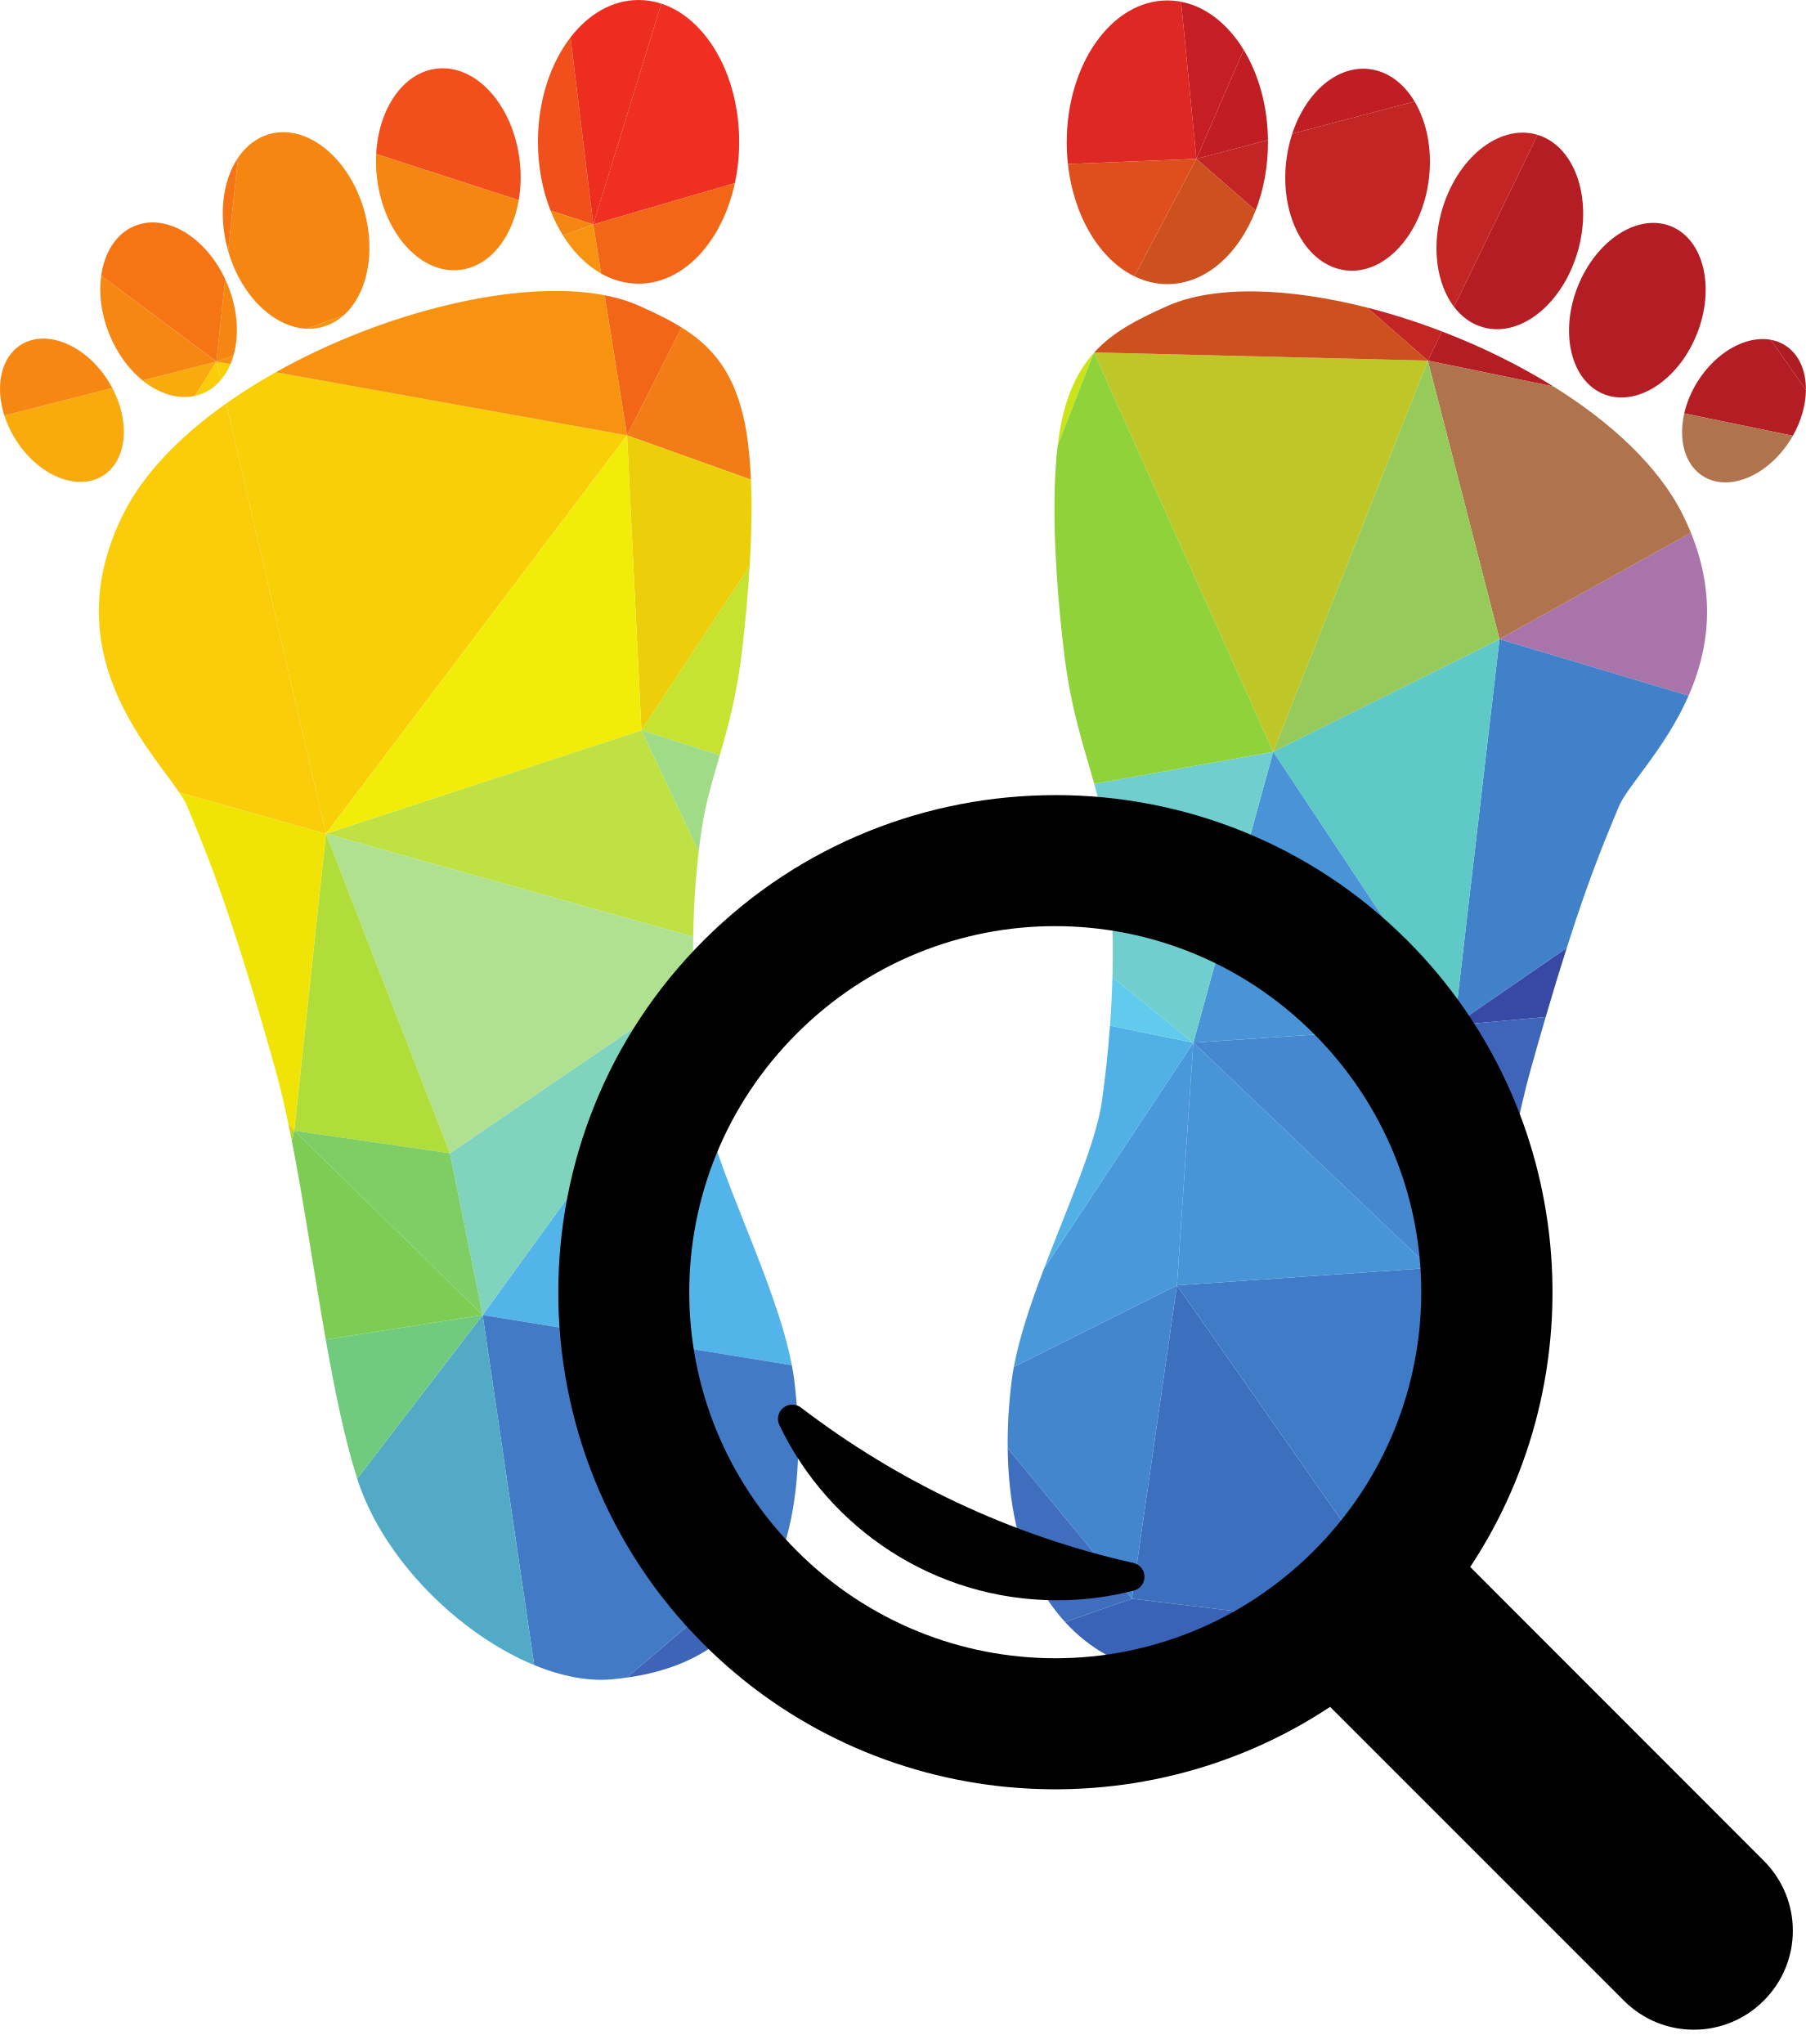
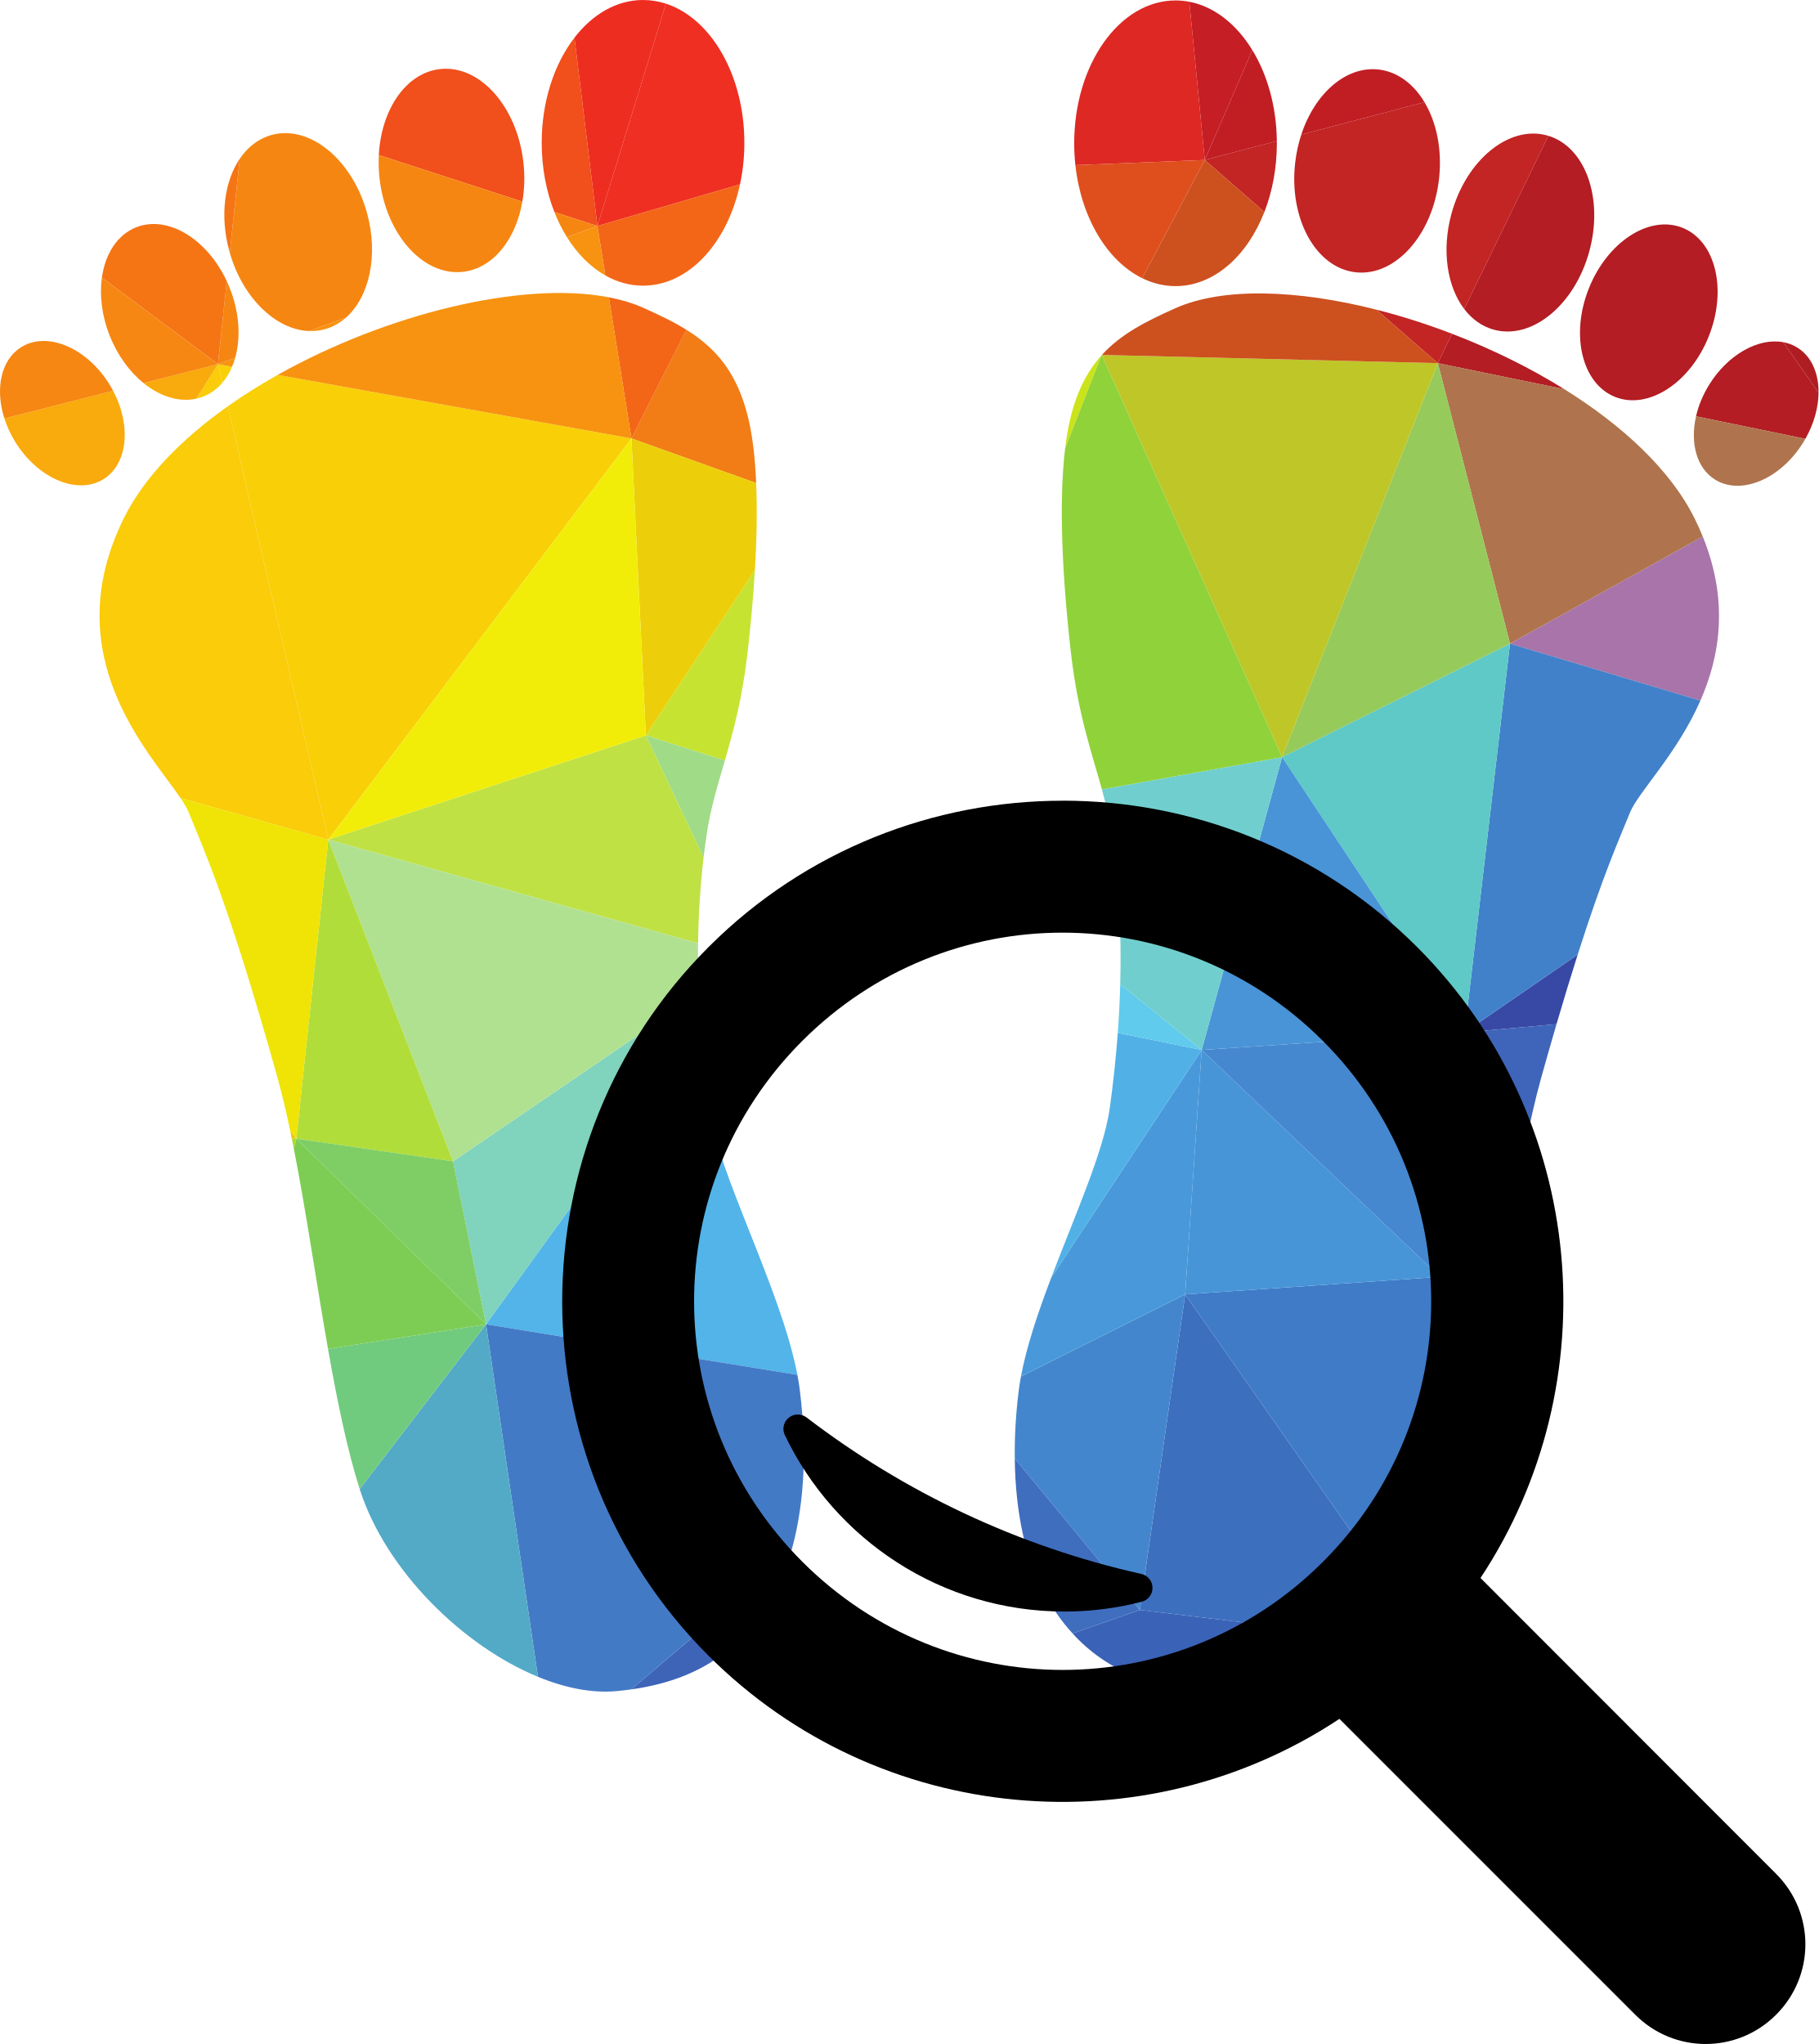
- <svg xmlns="http://www.w3.org/2000/svg" version="1.1" id="svg18" width="700.293" height="792.587" viewBox="0 0 700.293 792.587" xml:space="preserve">
+ <svg xmlns="http://www.w3.org/2000/svg" version="1.1" id="svg18" width="250" height="280.967" viewBox="0 0 250 280.967" xml:space="preserve">
  <defs id="defs22" />
-   <g id="g26" transform="matrix(1.333333,0,0,-1.333333,0,792.5867)">
+   <g id="g26" transform="matrix(0.4759867,0,0,-0.4759867,6.6534223e-5,282.9445)">
    <g id="g28" transform="scale(0.1)">
      <path d="m 3424.61,1064.98 114.17,-5.49 c 95.1,8.4 199.08,50.18 297.15,114.2 l -618.38,-42.01 c 59.85,-33.55 128.43,-55.22 207.06,-66.7" style="fill:#3453ac;fill-opacity:1;fill-rule:nonzero;stroke:none" id="path80" />
      <path d="m 3472.21,1059.32 c 21.54,-1.98 43.81,-1.84 66.57,0.17 l -114.17,5.49 c 15.49,-2.27 31.32,-4.18 47.6,-5.66" style="fill:#3752ac;fill-opacity:1;fill-rule:nonzero;stroke:none" id="path82" />
      <path d="m 5191.19,4940.45 c -12.77,7.99 -26.72,13.16 -41.35,15.82 l 102.37,-146.02 c 0.54,56.02 -20.06,104.63 -61.02,130.2" style="fill:#af1d23;fill-opacity:1;fill-rule:nonzero;stroke:none" id="path84" />
      <path d="m 4936.99,4834.43 c -18.78,-30.04 -31.58,-61.54 -38.59,-92.32 l 315.79,-65.02 c 25.08,44.16 37.61,90.78 38.02,133.16 l -102.37,146.02 c -70.86,12.85 -158.35,-34.64 -212.85,-121.84" style="fill:#b31d23;fill-opacity:1;fill-rule:nonzero;stroke:none" id="path86" />
      <path d="m 4518.02,4820.42 c -100.16,62.43 -210.94,116.58 -324.16,160.01 l -41.24,-84.77 365.4,-75.24" style="fill:#b31d23;fill-opacity:1;fill-rule:nonzero;stroke:none" id="path88" />
      <path d="m 4664.74,4798.07 c 95.71,-38.11 216.8,40.36 270.5,175.27 53.71,134.89 19.7,275.12 -76.01,313.23 -95.7,38.11 -216.81,-40.37 -270.51,-175.27 -53.7,-134.89 -19.7,-275.12 76.02,-313.23" style="fill:#b31d23;fill-opacity:1;fill-rule:nonzero;stroke:none" id="path90" />
      <path d="m 4314.46,4992.26 c 109.92,-30.01 233.38,71.24 275.65,226.19 41.76,152.94 -11.07,301.02 -118.18,333.69 l -243.19,-499.99 c 22.31,-29.36 51.32,-50.51 85.72,-59.89" style="fill:#b31d23;fill-opacity:1;fill-rule:nonzero;stroke:none" id="path92" />
      <path d="m 4910.99,3921.1 c 56.15,127.81 82.86,286.72 6.72,474.09 l -556.62,-309.6 549.9,-164.49" style="fill:#a974a9;fill-opacity:1;fill-rule:nonzero;stroke:none" id="path94" />
      <path d="m 4495.41,2986.72 c 22.45,76.64 42.78,143.03 61.27,201.01 l -326.63,-224.9 265.36,23.89" style="fill:#3849a5;fill-opacity:1;fill-rule:nonzero;stroke:none" id="path96" />
      <path d="m 4329.26,2191.29 c 10.29,62.5 20.39,125.37 30.61,187.28 l -201.3,-121.58 170.69,-65.7" style="fill:#3855ae;fill-opacity:1;fill-rule:nonzero;stroke:none" id="path98" />
      <path d="m 4158.57,2256.99 201.3,121.58 c 27.66,167.56 56.16,327.93 91.39,453.79 15.57,55.67 30.26,106.96 44.15,154.36 l -265.36,-23.89 -71.48,-705.84" style="fill:#3e65b9;fill-opacity:1;fill-rule:nonzero;stroke:none" id="path100" />
      <path d="m 4230.05,2962.83 326.63,224.9 c 74.24,232.9 118.73,330.31 150.94,410.12 l 0.05,0.05 c 23.78,58.86 135.2,168.17 203.32,323.2 l -549.9,164.49 -131.04,-1122.76" style="fill:#4181ca;fill-opacity:1;fill-rule:nonzero;stroke:none" id="path102" />
      <path d="m 4158.57,2256.99 -19.51,-773.9 c 30.98,50.54 56.05,103.26 73.33,156.75 47.8,147.91 83.31,347.62 116.87,551.45 l -170.69,65.7" style="fill:#385fb5;fill-opacity:1;fill-rule:nonzero;stroke:none" id="path104" />
      <path d="m 4953.1,4559.46 c 74.62,-46.67 188.44,0.82 254.19,106.02 2.41,3.85 4.69,7.73 6.9,11.61 l -315.79,65.02 c -17.53,-76.97 1.35,-149.34 54.7,-182.65" style="fill:#af744d;fill-opacity:1;fill-rule:nonzero;stroke:none" id="path106" />
      <path d="m 4361.09,4085.59 556.62,309.6 c -7,17.23 -14.86,34.7 -23.66,52.4 -69.48,139.84 -207.77,267.99 -376.03,372.83 l -365.4,75.24 208.47,-810.07" style="fill:#af744d;fill-opacity:1;fill-rule:nonzero;stroke:none" id="path108" />
      <path d="m 3097.63,1227.19 c 35.5,-38.93 75.29,-70.51 119.92,-95.51 l 618.38,42.01 c 22.62,14.77 44.93,30.72 66.74,47.72 l -610.75,73.63 -194.29,-67.85" style="fill:#3a62b7;fill-opacity:1;fill-rule:nonzero;stroke:none" id="path110" />
      <path d="m 4361.09,4085.59 -658.18,-327.6 527.14,-795.16 z" style="fill:#5ec9c7;fill-opacity:1;fill-rule:nonzero;stroke:none" id="path112" />
      <path d="m 3740.66,5474.61 c -18.51,-161.68 59.51,-303.4 174.19,-316.48 114.69,-13.13 222.66,107.3 241.18,268.98 9.67,84.73 -7.16,163.95 -41.88,222.07 l -355.86,-93.55 c -8.34,-25.4 -14.37,-52.57 -17.63,-81.02" style="fill:#c32424;fill-opacity:1;fill-rule:nonzero;stroke:none" id="path114" />
      <path d="m 3651.73,5332.27 c 22.94,58.86 36,126.46 36,198.34 0,2.16 -0.03,4.31 -0.05,6.46 l -208.13,-54.71 172.18,-150.09" style="fill:#c32424;fill-opacity:1;fill-rule:nonzero;stroke:none" id="path116" />
      <path d="m 4193.86,4980.43 c -72.51,27.82 -146.01,51.25 -218.36,69.62 l 177.12,-154.39 41.24,84.77" style="fill:#c32424;fill-opacity:1;fill-rule:nonzero;stroke:none" id="path118" />
      <path d="m 4471.93,5552.14 c -1.41,0.43 -2.83,0.86 -4.25,1.25 -109.93,30 -233.33,-71.25 -275.65,-226.2 -29.07,-106.46 -12.29,-210.56 36.71,-275.04 l 243.19,499.99" style="fill:#c32424;fill-opacity:1;fill-rule:nonzero;stroke:none" id="path120" />
      <path d="m 3981.79,5743.58 c -94.5,10.82 -184.44,-69.05 -223.5,-187.95 l 355.86,93.55 c -31.51,52.77 -77.78,88.15 -132.36,94.4" style="fill:#c11e24;fill-opacity:1;fill-rule:nonzero;stroke:none" id="path122" />
      <path d="m 3687.68,5537.07 c -1.1,100.33 -27.58,191.96 -70.8,262.68 l -137.33,-317.39 208.13,54.71" style="fill:#c11e24;fill-opacity:1;fill-rule:nonzero;stroke:none" id="path124" />
      <path d="m 3291.92,1295.04 610.75,-73.63 c 45.12,35.17 88.1,74.82 127.35,117.73 l -607.05,867.23 -131.05,-911.33" style="fill:#3d6fbf;fill-opacity:1;fill-rule:nonzero;stroke:none" id="path126" />
      <path d="m 3422.97,2206.37 607.05,-867.23 c 41.06,44.88 78.03,93.32 109.04,143.95 l 19.51,773.9 -735.6,-50.62" style="fill:#3f7bc7;fill-opacity:1;fill-rule:nonzero;stroke:none" id="path128" />
      <path d="m 4152.62,4895.66 -449.71,-1137.67 658.18,327.6 z" style="fill:#96ca5b;fill-opacity:1;fill-rule:nonzero;stroke:none" id="path130" />
      <path d="m 3616.88,5799.75 c -45.48,74.38 -109.47,125.61 -181.88,139.52 l 44.55,-456.91 137.33,317.39" style="fill:#c61e25;fill-opacity:1;fill-rule:nonzero;stroke:none" id="path132" />
      <path d="m 4152.62,4895.66 -970.11,23.81 -0.52,-0.58 520.92,-1160.9 449.71,1137.67" style="fill:#bfc628;fill-opacity:1;fill-rule:nonzero;stroke:none" id="path134" />
      <path d="m 3422.97,2206.37 735.6,50.62 -687.95,655.2 z" style="fill:#4795d7;fill-opacity:1;fill-rule:nonzero;stroke:none" id="path136" />
      <path d="m 3470.62,2912.19 687.95,-655.2 71.48,705.84 z" style="fill:#4688cf;fill-opacity:1;fill-rule:nonzero;stroke:none" id="path138" />
      <path d="m 3702.91,3757.99 -232.29,-845.8 759.43,50.64 z" style="fill:#4994d7;fill-opacity:1;fill-rule:nonzero;stroke:none" id="path140" />
      <path d="m 3975.5,5050.05 c -227.31,57.75 -443.28,65.77 -581.26,4.07 -84.89,-37.96 -156.99,-74.44 -211.73,-134.65 l 970.11,-23.81 -177.12,154.39" style="fill:#cd501f;fill-opacity:1;fill-rule:nonzero;stroke:none" id="path142" />
      <path d="m 3651.73,5332.27 -172.18,150.09 -180.63,-341.41 c 30.12,-14.77 62.49,-22.82 96.19,-22.82 110.61,0 206.87,86.51 256.62,214.14" style="fill:#cd501f;fill-opacity:1;fill-rule:nonzero;stroke:none" id="path144" />
      <path d="m 3090.64,4733.29 c -5.98,-25.29 -10.74,-53.39 -14.4,-83.8 l 104.89,268.46 c -40.36,-44.95 -71.14,-103.06 -90.49,-184.66" style="fill:#cbe319;fill-opacity:1;fill-rule:nonzero;stroke:none" id="path146" />
      <path d="M 3422.97,2206.37 2948.63,1969.2 c -2.67,-14.4 -4.92,-28.54 -6.63,-42.32 -8.47,-68.64 -11.96,-133.68 -11.26,-194.5 l 361.18,-437.34 131.05,911.33" style="fill:#4486ce;fill-opacity:1;fill-rule:nonzero;stroke:none" id="path148" />
      <path d="m 3702.91,3757.99 -520.55,-93.16 c 11.8,-42.82 22.09,-85.6 29.12,-132.59 21.24,-142.25 27.76,-287.65 23.89,-430.31 l 235.25,-189.74 232.29,845.8" style="fill:#70cfce;fill-opacity:1;fill-rule:nonzero;stroke:none" id="path150" />
      <path d="m 3181.99,4918.89 -0.86,-0.94 -104.89,-268.46 c -18.76,-155.63 -8.46,-372.81 17.33,-594.58 20.41,-175.35 59.28,-282.92 88.79,-390.08 l 520.55,93.16 -520.92,1160.9" style="fill:#90d239;fill-opacity:1;fill-rule:nonzero;stroke:none" id="path152" />
      <path d="m 3470.62,2912.19 -434.54,-657.56 c -37.64,-99.1 -71.09,-197.54 -87.45,-285.43 l 474.34,237.17 47.65,705.82" style="fill:#4999da;fill-opacity:1;fill-rule:nonzero;stroke:none" id="path154" />
      <path d="m 3228.29,2961.54 c -5.41,-73.83 -13.3,-146.36 -23.06,-216.74 -17.37,-125.13 -100.24,-308.75 -169.15,-490.17 l 434.54,657.56 -242.33,49.35" style="fill:#51b1e7;fill-opacity:1;fill-rule:nonzero;stroke:none" id="path156" />
      <path d="m 3435,5939.27 c -13.05,2.5 -26.36,3.83 -39.89,3.83 -161.67,0 -292.67,-184.65 -292.67,-412.49 0,-21.45 1.16,-42.52 3.41,-63.09 l 373.7,14.84 -44.55,456.91" style="fill:#dd2824;fill-opacity:1;fill-rule:nonzero;stroke:none" id="path158" />
      <path d="m 3105.85,5467.52 c 16.58,-152.31 92.28,-277.15 193.07,-326.57 l 180.63,341.41 -373.7,-14.84" style="fill:#df4f1e;fill-opacity:1;fill-rule:nonzero;stroke:none" id="path160" />
      <path d="m 3235.37,3101.93 c -1.28,-47.16 -3.68,-94.02 -7.08,-140.39 l 242.33,-49.35 -235.25,189.74" style="fill:#60cbec;fill-opacity:1;fill-rule:nonzero;stroke:none" id="path162" />
      <path d="m 2930.74,1732.38 c 1.89,-162.5 33.92,-294.78 82.25,-384.14 25.11,-46.42 53.2,-86.58 84.64,-121.05 l 194.29,67.85 -361.18,437.34" style="fill:#3f6ebf;fill-opacity:1;fill-rule:nonzero;stroke:none" id="path164" />
      <path d="m 2093.51,3748.23 c 24.29,83.52 49.89,176.77 65.17,307.96 9.56,82.24 16.98,163.84 21.6,241.91 l -314.9,-477.56 228.13,-72.31" style="fill:#c7e332;fill-opacity:1;fill-rule:nonzero;stroke:none" id="path166" />
      <path d="m 2302.96,1973.98 c -47.35,248.4 -229.21,579.52 -255.94,772.11 -10.32,74.38 -18.53,151.2 -23.95,229.38 L 1403.76,2120 l 899.2,-146.02" style="fill:#52b4e9;fill-opacity:1;fill-rule:nonzero;stroke:none" id="path168" />
      <path d="m 2239.26,1349.53 c 16.58,30.67 31.25,66.37 43.45,106.64 l -459.64,-390.58 c 191.65,26.91 323.95,113.41 416.19,283.94" style="fill:#3e64b8;fill-opacity:1;fill-rule:nonzero;stroke:none" id="path170" />
      <path d="m 2310.24,1928.14 c -1.84,14.93 -4.3,30.22 -7.28,45.84 L 1403.76,2120 1553.69,1101.91 c 78.34,-32.18 156.13,-47.73 226.35,-41.3 14.68,1.32 29,3 43.03,4.98 l 459.64,390.58 c 36.63,120.96 50.89,282.91 27.53,471.97" style="fill:#437ac6;fill-opacity:1;fill-rule:nonzero;stroke:none" id="path172" />
      <path d="m 1403.76,2120 619.31,855.47 c -2.26,32.66 -4.03,65.55 -5.25,98.61 l -709.36,-483.53 95.3,-470.55" style="fill:#80d3bd;fill-opacity:1;fill-rule:nonzero;stroke:none" id="path174" />
      <path d="m 2183.92,4549.44 c -3.01,70.79 -10.15,133.73 -22.32,185.13 -31.71,133.79 -94.2,204.46 -179.19,257.42 l -158.72,-313.74 360.23,-128.81" style="fill:#f27c15;fill-opacity:1;fill-rule:nonzero;stroke:none" id="path176" />
      <path d="m 2032.02,3467.66 c 2.58,22.01 5.47,43.98 8.74,65.86 11.46,76.61 31.61,141.97 52.75,214.71 l -228.13,72.31 166.64,-352.88" style="fill:#a0db87;fill-opacity:1;fill-rule:nonzero;stroke:none" id="path178" />
      <path d="m 1923.36,5933.79 c -21.28,6.93 -43.45,10.59 -66.23,10.59 -76.37,0 -145.89,-41.24 -198,-108.78 l 66.28,-543.85 197.95,642.04" style="fill:#ee2d21;fill-opacity:1;fill-rule:nonzero;stroke:none" id="path180" />
      <path d="m 2137.22,5411.98 c 8.17,37.95 12.58,78.2 12.58,119.92 0,195.73 -96.68,359.59 -226.44,401.89 l -197.95,-642.04 411.81,120.23" style="fill:#ef2f21;fill-opacity:1;fill-rule:nonzero;stroke:none" id="path182" />
      <path d="m 1982.41,4991.99 c -37.36,23.27 -79.05,43.12 -124.41,63.4 -29.78,13.32 -63.22,23.38 -99.6,30.41 l 65.29,-407.55 158.72,313.74" style="fill:#f36618;fill-opacity:1;fill-rule:nonzero;stroke:none" id="path184" />
      <path d="m 1748.29,5148.91 c 33.64,-19.01 70.37,-29.5 108.84,-29.5 132.07,0 243.65,123.26 280.09,292.57 l -411.81,-120.23 22.88,-142.84" style="fill:#f36618;fill-opacity:1;fill-rule:nonzero;stroke:none" id="path186" />
      <path d="m 1865.38,3820.54 314.9,477.56 c 5.32,89.97 6.87,175.21 3.64,251.34 l -360.23,128.81 41.69,-857.71" style="fill:#eccf0a;fill-opacity:1;fill-rule:nonzero;stroke:none" id="path188" />
      <path d="m 1270.46,5744.86 c -98.17,-11.24 -169.46,-116.67 -176.38,-248.2 l 414.57,-134.55 c 6.19,35.65 7.47,74.1 2.93,113.77 -18.46,161.67 -126.43,282.11 -241.12,268.98" style="fill:#f14f1b;fill-opacity:1;fill-rule:nonzero;stroke:none" id="path190" />
      <path d="m 1659.13,5835.6 c -58.16,-75.38 -94.61,-183.53 -94.61,-303.7 0,-72.49 13.28,-140.61 36.58,-199.81 l 124.31,-40.34 -66.28,543.85" style="fill:#f14f1b;fill-opacity:1;fill-rule:nonzero;stroke:none" id="path192" />
      <path d="M 948.102,3519.74 2016.12,3220.18 c 1.22,82.49 6.24,165.35 15.9,247.48 l -166.64,352.88 -917.278,-300.8" style="fill:#bfe144;fill-opacity:1;fill-rule:nonzero;stroke:none" id="path194" />
      <path d="m 1308.46,2590.55 709.36,483.53 c -1.79,48.42 -2.41,97.19 -1.7,146.1 L 948.102,3519.74 1308.46,2590.55" style="fill:#b0e191;fill-opacity:1;fill-rule:nonzero;stroke:none" id="path196" />
      <path d="m 1038.89,1644.14 c 0.32,-1 0.64,-2.03 0.96,-3.03 75.07,-232.3 296.51,-449.86 513.84,-539.2 L 1403.76,2120 1038.89,1644.14" style="fill:#53aac6;fill-opacity:1;fill-rule:nonzero;stroke:none" id="path198" />
      <path d="M 1823.69,4678.25 801.859,4861.72 c -50.41,-28.32 -98.777,-58.67 -144.16,-90.81 L 948.102,3519.74 1823.69,4678.25" style="fill:#f9cf08;fill-opacity:1;fill-rule:nonzero;stroke:none" id="path200" />
      <path d="m 641.938,4838.81 c 11.464,13.39 20.917,29.11 28.296,46.55 l -40.796,7.32 12.5,-53.87" style="fill:#f9cf08;fill-opacity:1;fill-rule:nonzero;stroke:none" id="path202" />
      <path d="M 1823.69,4678.25 948.102,3519.74 1865.38,3820.54 Z" style="fill:#f1ed09;fill-opacity:1;fill-rule:nonzero;stroke:none" id="path204" />
      <path d="m 1637.31,5259.67 c 30.08,-48.22 68,-86.46 110.98,-110.76 l -22.88,142.84 -88.1,-32.08" style="fill:#f79310;fill-opacity:1;fill-rule:nonzero;stroke:none" id="path206" />
      <path d="m 670.234,4885.36 c 3.434,8.12 6.438,16.6 8.942,25.43 l -49.738,-18.11 40.796,-7.32" style="fill:#f79310;fill-opacity:1;fill-rule:nonzero;stroke:none" id="path208" />
      <path d="m 937.777,4993.54 c 23.168,6.32 43.883,18 61.766,33.91 L 892.328,4988.4 c 15.246,-0.58 30.477,1.05 45.449,5.14" style="fill:#f79310;fill-opacity:1;fill-rule:nonzero;stroke:none" id="path210" />
      <path d="m 1758.4,5085.8 c -251.14,48.48 -643.46,-48.25 -956.541,-224.08 L 1823.69,4678.25 1758.4,5085.8" style="fill:#f79310;fill-opacity:1;fill-rule:nonzero;stroke:none" id="path212" />
      <path d="m 1060.21,5328.47 c -42.31,154.95 -165.718,256.2 -275.64,226.2 -37.832,-10.32 -69.132,-34.84 -92.187,-68.88 l -28.785,-271.2 c 37.562,-131.09 133.375,-222.5 228.73,-226.19 l 107.215,39.05 c 66.947,59.56 94.067,178.74 60.667,301.02" style="fill:#f68612;fill-opacity:1;fill-rule:nonzero;stroke:none" id="path214" />
      <path d="m 1096.22,5428.39 c 18.52,-161.67 126.49,-282.1 241.18,-268.97 86.55,9.86 152.2,93.01 171.25,202.69 l -414.57,134.55 c -1.16,-22.12 -0.52,-44.98 2.14,-68.27" style="fill:#f68612;fill-opacity:1;fill-rule:nonzero;stroke:none" id="path216" />
      <path d="m 1725.41,5291.75 -124.31,40.34 c 10.23,-25.98 22.39,-50.25 36.21,-72.42 l 88.1,32.08" style="fill:#f68612;fill-opacity:1;fill-rule:nonzero;stroke:none" id="path218" />
      <path d="m 679.176,4910.79 c 16.554,58.3 12.621,130.78 -15.653,201.8 -2.707,6.8 -5.593,13.45 -8.628,19.95 l -25.457,-239.86 49.738,18.11" style="fill:#f68612;fill-opacity:1;fill-rule:nonzero;stroke:none" id="path220" />
      <path d="m 948.102,3519.74 -92.325,-863.67 452.683,-65.52 z" style="fill:#b1dd3a;fill-opacity:1;fill-rule:nonzero;stroke:none" id="path222" />
      <path d="m 947.359,2048.75 c 26.504,-150.57 55.531,-292.27 91.531,-404.61 L 1403.76,2120 947.359,2048.75" style="fill:#71cb7e;fill-opacity:1;fill-rule:nonzero;stroke:none" id="path224" />
      <path d="M 855.777,2656.07 1403.76,2120 l -95.3,470.55 z" style="fill:#7ece65;fill-opacity:1;fill-rule:nonzero;stroke:none" id="path226" />
      <path d="m 855.777,2656.07 -7.132,-29.23 c 35.003,-178.4 64.796,-385.45 98.714,-578.09 L 1403.76,2120 855.777,2656.07" style="fill:#7dcd55;fill-opacity:1;fill-rule:nonzero;stroke:none" id="path228" />
      <path d="M 657.699,4770.91 C 524.43,4676.54 416.82,4566.86 358.188,4448.87 160.473,4050.91 430.84,3773.42 521.41,3639.66 L 948.102,3519.74 657.699,4770.91" style="fill:#facc09;fill-opacity:1;fill-rule:nonzero;stroke:none" id="path230" />
      <path d="m 641.938,4838.81 -12.5,53.87 -62.95,-99.74 c 7.117,1.56 14.137,3.67 21.028,6.41 21.297,8.48 39.519,22.05 54.422,39.46" style="fill:#facc09;fill-opacity:1;fill-rule:nonzero;stroke:none" id="path232" />
      <path d="m 838.27,2678.03 c 1.492,-7.11 2.968,-14.28 4.441,-21.51 l 13.066,-0.45 -17.507,21.96" style="fill:#eac30c;fill-opacity:1;fill-rule:nonzero;stroke:none" id="path234" />
      <path d="M 948.102,3519.74 521.41,3639.66 c 10.442,-15.41 18.496,-28.92 23.168,-40.49 l 0.055,-0.04 c 45.187,-111.98 114.531,-258.51 256.351,-765.48 13.286,-47.46 25.602,-99.82 37.286,-155.62 l 17.507,-21.96 92.325,863.67" style="fill:#efe406;fill-opacity:1;fill-rule:nonzero;stroke:none" id="path236" />
      <path d="m 842.711,2656.52 c 1.992,-9.8 3.969,-19.68 5.934,-29.68 l 7.132,29.23 -13.066,0.45" style="fill:#afdb29;fill-opacity:1;fill-rule:nonzero;stroke:none" id="path238" />
      <path d="m 414.586,4838.06 c 47.469,-38.42 102.059,-56 151.902,-45.12 l 62.95,99.74 -214.852,-54.62" style="fill:#f9aa0c;fill-opacity:1;fill-rule:nonzero;stroke:none" id="path240" />
      <path d="m 44.945,4666.76 c 65.758,-105.2 179.575,-152.69 254.203,-106.02 70,43.75 80.7,154.65 27.614,255 L 12.707,4735.9 c 7.445,-23.25 18.152,-46.61 32.238,-69.14" style="fill:#f9aa0c;fill-opacity:1;fill-rule:nonzero;stroke:none" id="path242" />
      <path d="m 654.895,5132.54 c -57.223,122.55 -170.993,191.5 -261.883,155.32 -54.684,-21.78 -89.172,-76.92 -98.727,-145.32 l 335.153,-249.86 25.457,239.86" style="fill:#f57515;fill-opacity:1;fill-rule:nonzero;stroke:none" id="path244" />
      <path d="m 662.145,5219.74 c 0.468,-1.74 0.96,-3.45 1.453,-5.15 l 28.785,271.2 c -43.977,-64.91 -57.996,-164.41 -30.238,-266.05" style="fill:#f57515;fill-opacity:1;fill-rule:nonzero;stroke:none" id="path246" />
      <path d="m 294.285,5142.54 c -7.168,-51.33 -0.305,-110.1 22.719,-167.93 22.766,-57.19 57.652,-104.22 97.582,-136.55 l 214.852,54.62 -335.153,249.86" style="fill:#f68712;fill-opacity:1;fill-rule:nonzero;stroke:none" id="path248" />
      <path d="M 61.055,4941.73 C 2.375,4905.1 -14.605,4821.21 12.707,4735.9 l 314.055,79.84 c -3.547,6.72 -7.383,13.38 -11.508,19.98 -65.75,105.19 -179.57,152.69 -254.199,106.01" style="fill:#f68712;fill-opacity:1;fill-rule:nonzero;stroke:none" id="path250" />
    </g>
  </g>
-   <g id="layer1">
+   <g id="layer1" transform="matrix(0.35699,0,0,0.35699,6.6534223e-5,-9.677473e-4)">
    <path id="path3058-6" style="color:#000000;text-indent:0;text-transform:none;stroke-width:1.87" d="m 409.272,308.319 c -49.41,0 -98.83,18.751 -136.391,56.312 -75.123,75.121 -75.209,197.738 -0.086,272.857 65.857,65.855 168.137,73.975 242.993,24.367 l 113.919,113.915 c 15.032,15.032 39.215,15.032 54.246,0 15.033,-15.032 15.033,-39.213 0,-54.246 L 570.12,607.609 c 49.55,-74.845 41.378,-177.152 -24.454,-242.993 -37.562,-37.56 -86.983,-56.312 -136.391,-56.312 z m -0.086,50.801 c 36.224,0.017 72.442,13.89 100.227,41.674 55.57,55.568 55.656,144.967 0.086,200.543 -55.57,55.568 -144.971,55.568 -200.543,0 -55.57,-55.568 -55.57,-144.965 0,-200.543 27.785,-27.785 64.002,-41.692 100.227,-41.674 z M 306.977,544.673 a 5.511,5.511 0 0 0 -4.736,7.921 c 19.196,40.187 60.264,67.935 107.718,67.935 10.297,0 20.275,-1.34 29.793,-3.789 A 5.511,5.511 0 0 0 439.581,606.064 C 391.902,595.414 348.123,574.494 310.595,545.791 a 5.511,5.511 0 0 0 -3.616,-1.119 z" />
  </g>
</svg>
